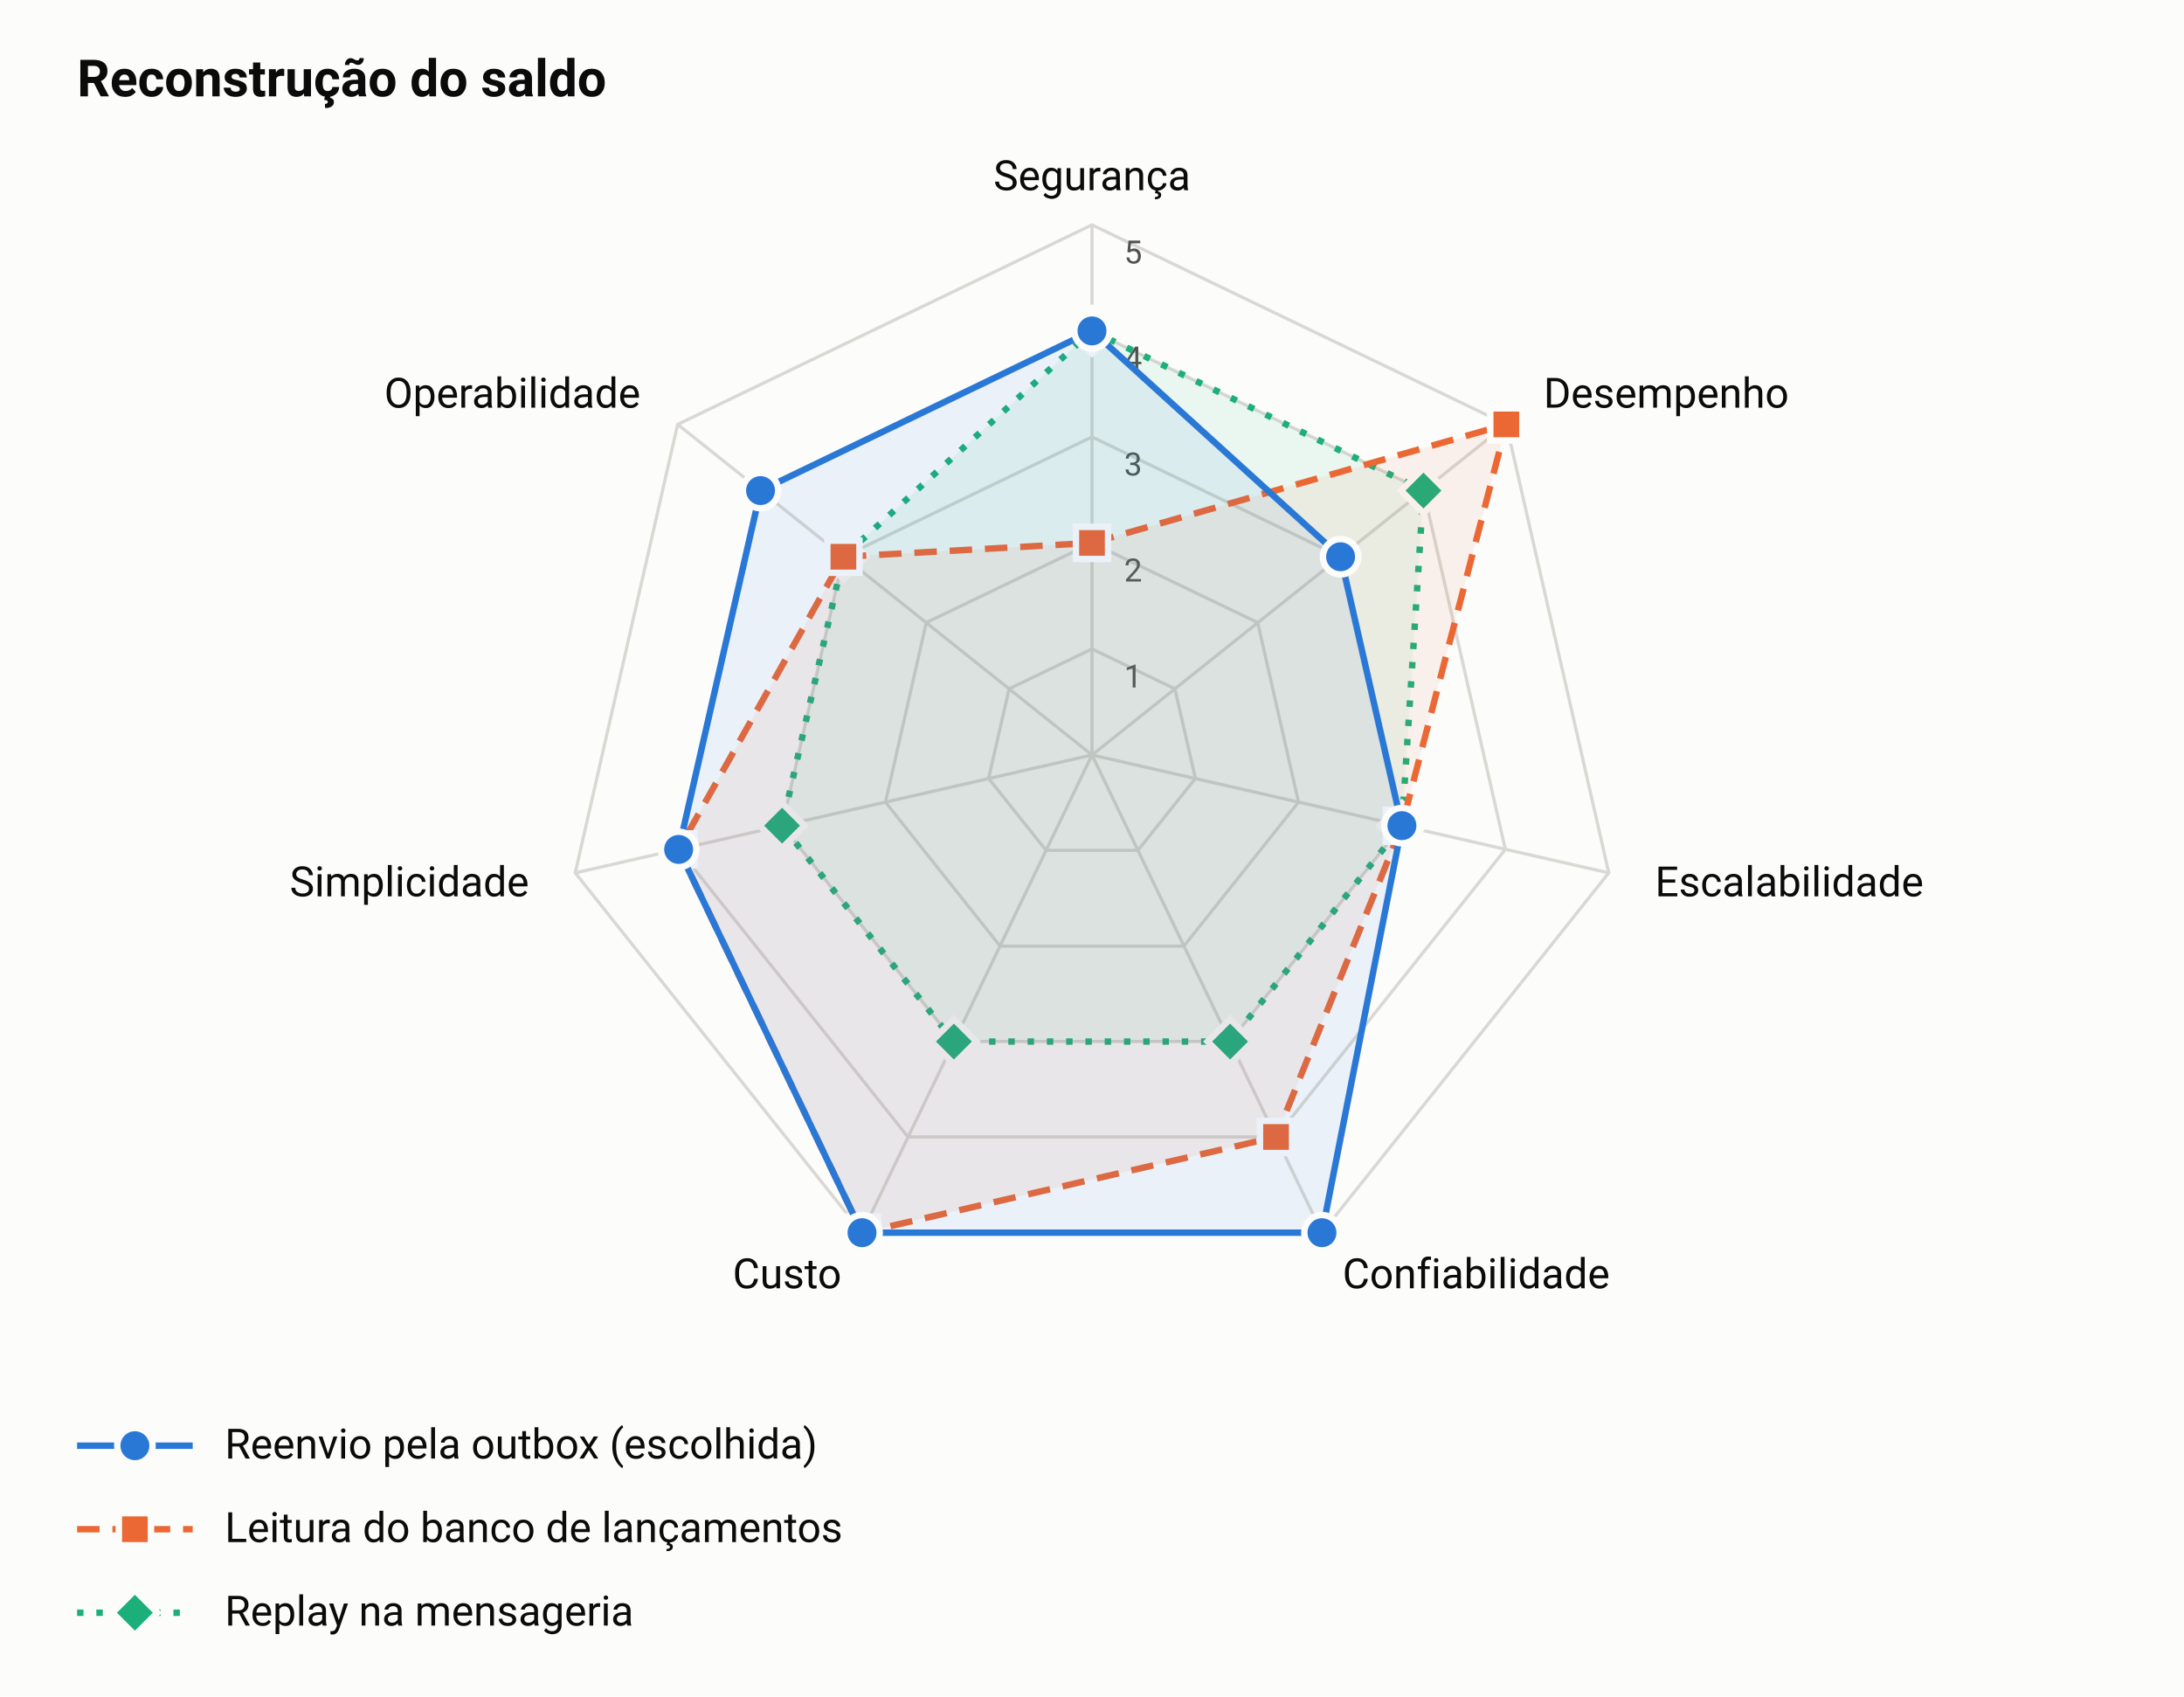
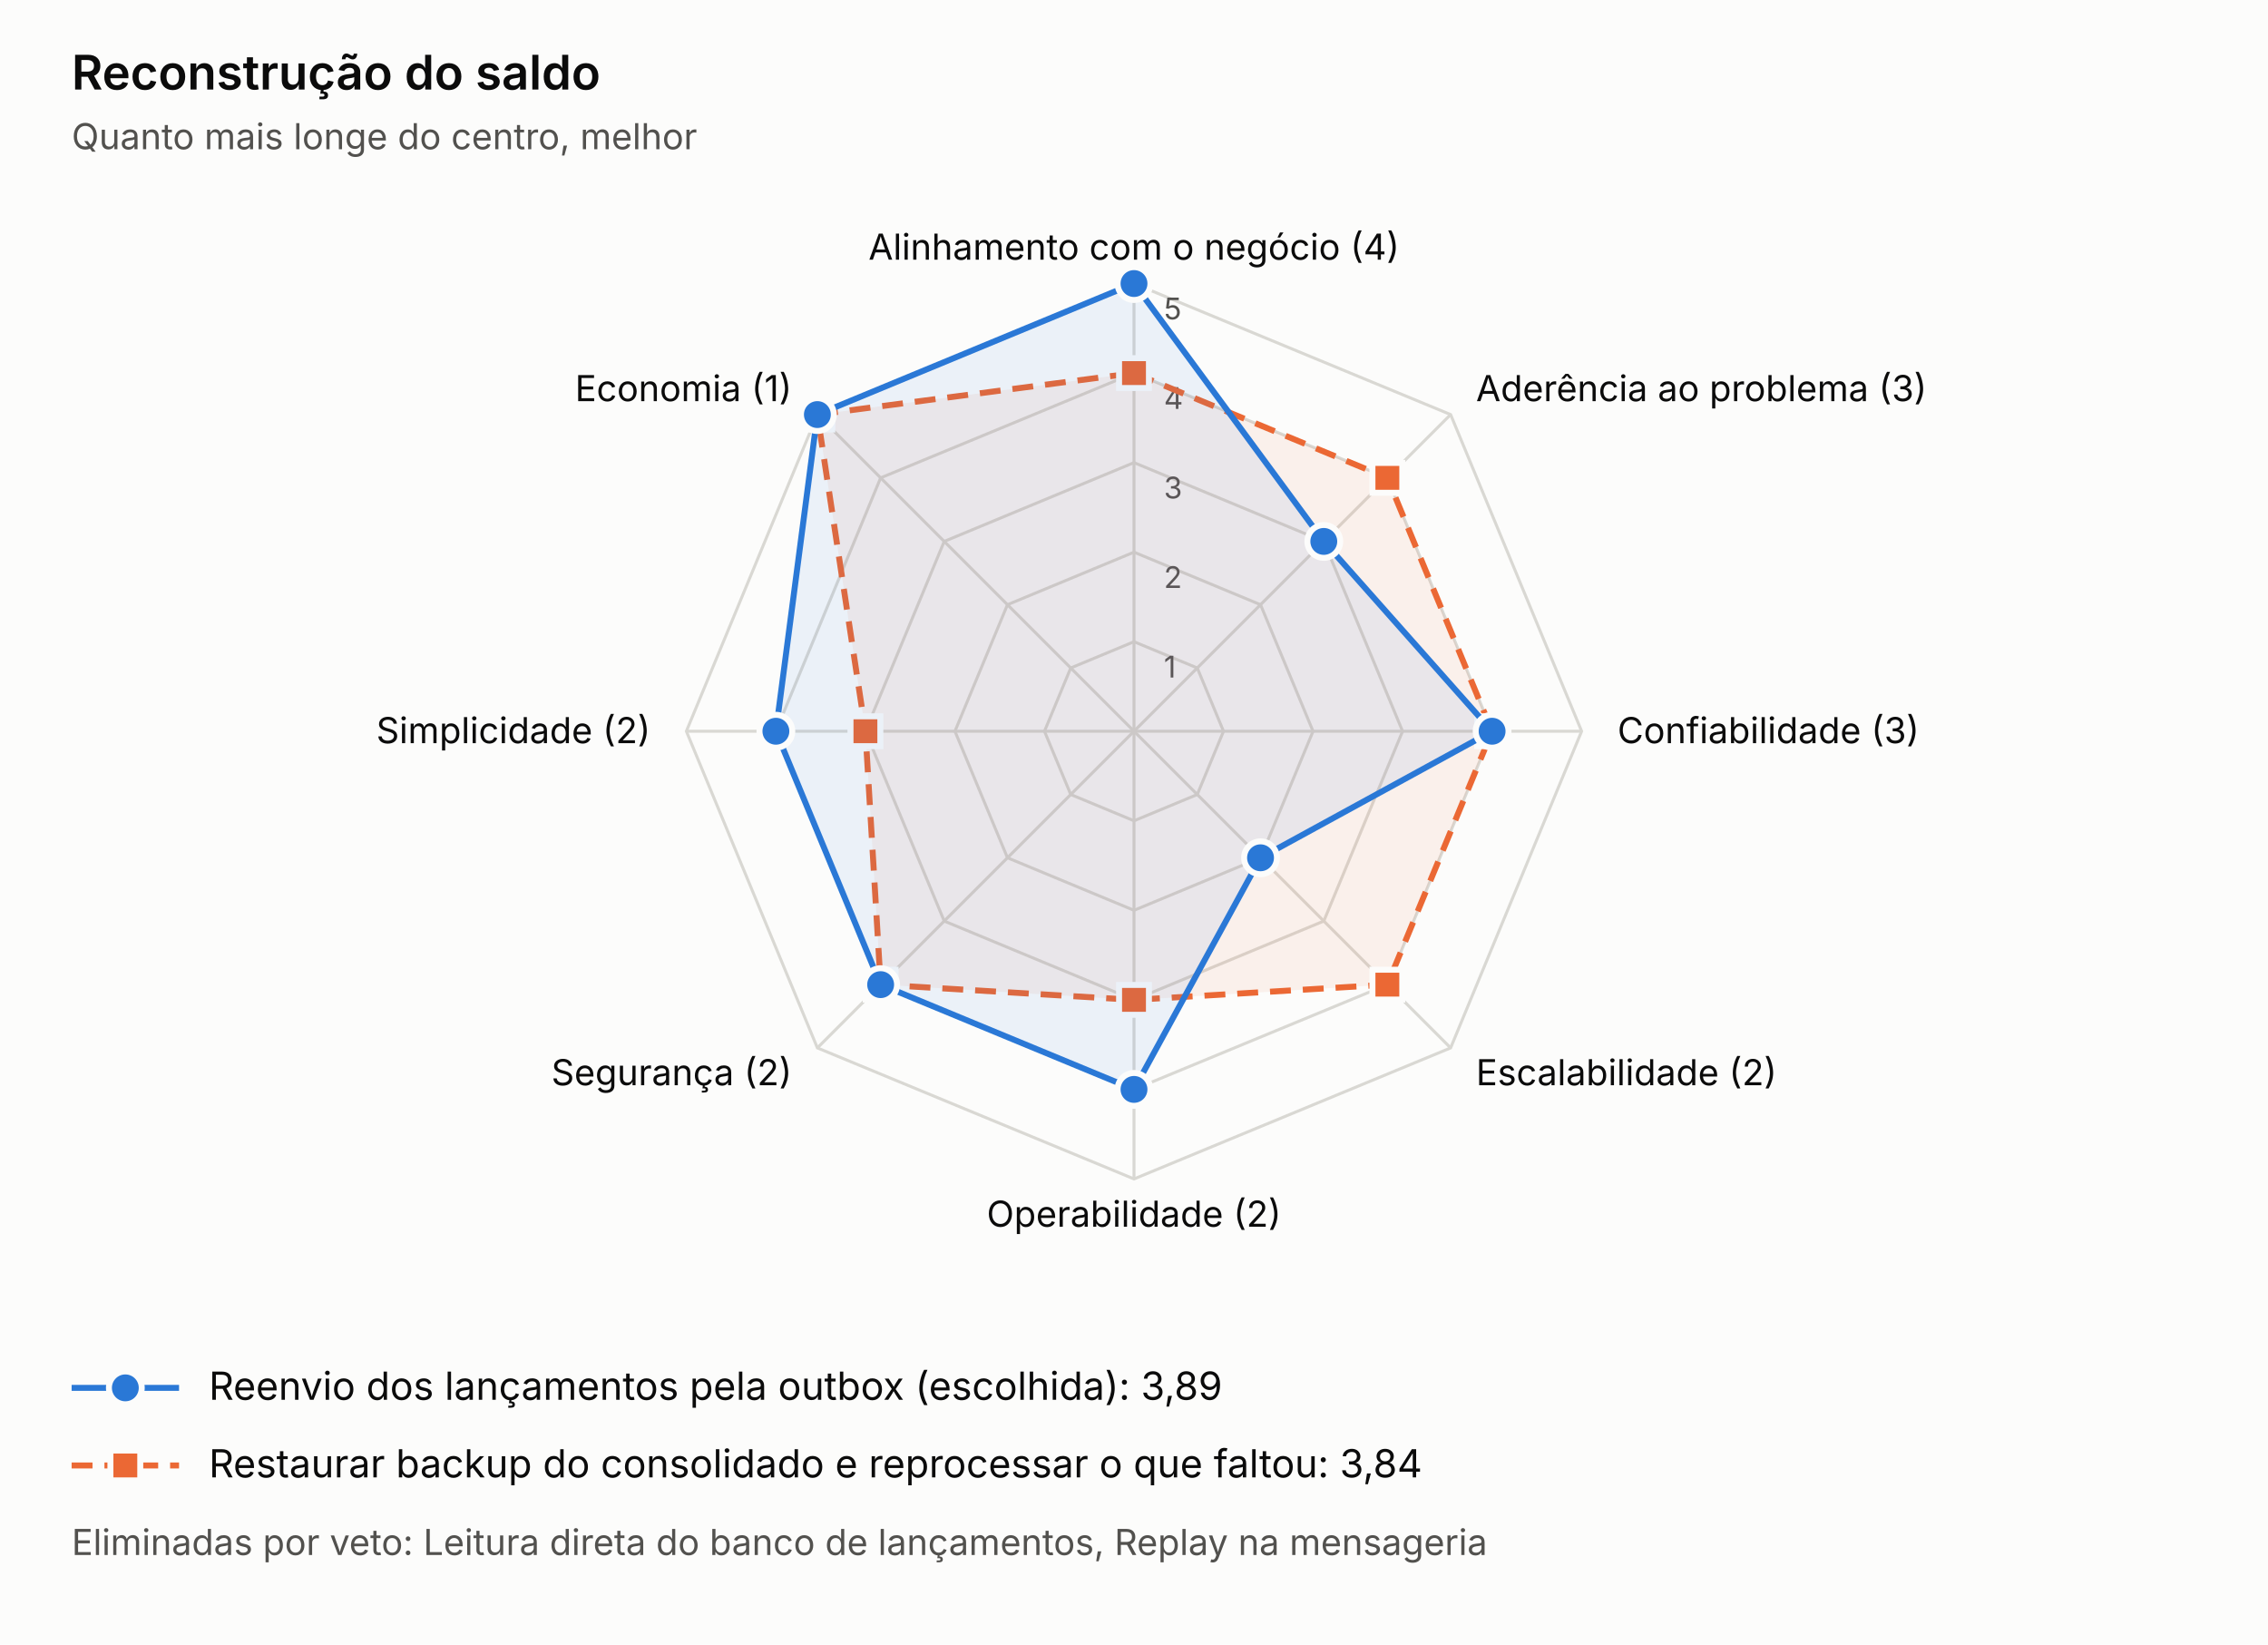
- <svg xmlns="http://www.w3.org/2000/svg" viewBox="0 0 680 528" role="img" aria-label="Reconstrução do saldo" font-family="-apple-system, 'Segoe UI', Roboto, Helvetica, Arial, sans-serif">
-   <rect width="680" height="528" fill="#fcfcfb" />
+ <svg xmlns="http://www.w3.org/2000/svg" viewBox="0 0 760 551" role="img" aria-label="Reconstrução do saldo" font-family="-apple-system, BlinkMacSystemFont, 'Segoe UI', sans-serif">
+   <rect width="760" height="551" fill="#fcfcfb" />
  <text x="24" y="30" font-size="16" font-weight="600" fill="#0b0b0b">Reconstrução do saldo</text>
-   <polygon points="340.0,202.0 365.8,214.4 372.2,242.3 354.3,264.7 325.7,264.7 307.8,242.3 314.2,214.4" fill="none" stroke="#d9d8d3" stroke-width="1" />
-   <text x="350.0" y="214.0" font-size="10" fill="#52514e">1</text>
-   <polygon points="340.0,169.0 391.6,193.8 404.3,249.7 368.6,294.5 311.4,294.5 275.7,249.7 288.4,193.8" fill="none" stroke="#d9d8d3" stroke-width="1" />
-   <text x="350.0" y="181.0" font-size="10" fill="#52514e">2</text>
-   <polygon points="340.0,136.0 417.4,173.3 436.5,257.0 383.0,324.2 297.0,324.2 243.5,257.0 262.6,173.3" fill="none" stroke="#d9d8d3" stroke-width="1" />
-   <text x="350.0" y="148.0" font-size="10" fill="#52514e">3</text>
-   <polygon points="340.0,103.0 443.2,152.7 468.7,264.4 397.3,353.9 282.7,353.9 211.3,264.4 236.8,152.7" fill="none" stroke="#d9d8d3" stroke-width="1" />
-   <text x="350.0" y="115.0" font-size="10" fill="#52514e">4</text>
-   <polygon points="340.0,70.0 469.0,132.1 500.9,271.7 411.6,383.7 268.4,383.7 179.1,271.7 211.0,132.1" fill="none" stroke="#d9d8d3" stroke-width="1" />
-   <text x="350.0" y="82.0" font-size="10" fill="#52514e">5</text>
-   <line x1="340" y1="235" x2="340.0" y2="70.0" stroke="#d9d8d3" stroke-width="1" />
-   <text x="340.0" y="59.2" text-anchor="middle" font-size="13" fill="#0b0b0b">Segurança</text>
-   <line x1="340" y1="235" x2="469.0" y2="132.1" stroke="#d9d8d3" stroke-width="1" />
-   <text x="480.6" y="126.9" text-anchor="start" font-size="13" fill="#0b0b0b">Desempenho</text>
-   <line x1="340" y1="235" x2="500.9" y2="271.7" stroke="#d9d8d3" stroke-width="1" />
-   <text x="515.3" y="279.0" text-anchor="start" font-size="13" fill="#0b0b0b">Escalabilidade</text>
-   <line x1="340" y1="235" x2="411.6" y2="383.7" stroke="#d9d8d3" stroke-width="1" />
-   <text x="418.0" y="401.0" text-anchor="start" font-size="13" fill="#0b0b0b">Confiabilidade</text>
-   <line x1="340" y1="235" x2="268.4" y2="383.7" stroke="#d9d8d3" stroke-width="1" />
-   <text x="262.0" y="401.0" text-anchor="end" font-size="13" fill="#0b0b0b">Custo</text>
-   <line x1="340" y1="235" x2="179.1" y2="271.7" stroke="#d9d8d3" stroke-width="1" />
-   <text x="164.7" y="279.0" text-anchor="end" font-size="13" fill="#0b0b0b">Simplicidade</text>
-   <line x1="340" y1="235" x2="211.0" y2="132.1" stroke="#d9d8d3" stroke-width="1" />
-   <text x="199.4" y="126.9" text-anchor="end" font-size="13" fill="#0b0b0b">Operabilidade</text>
-   <polygon points="340.0,103.0 443.2,152.7 436.5,257.0 383.0,324.2 297.0,324.2 243.5,257.0 262.6,173.3" fill="#1baf7a" fill-opacity="0.08" stroke="#1baf7a" stroke-width="2" stroke-linejoin="round" stroke-dasharray="2 4" />
-   <polygon points="340.0,96.0 347.0,103.0 340.0,110.0 333.0,103.0" fill="#1baf7a" stroke="#fcfcfb" stroke-width="2" />
-   <polygon points="443.2,145.7 450.2,152.7 443.2,159.7 436.2,152.7" fill="#1baf7a" stroke="#fcfcfb" stroke-width="2" />
-   <polygon points="436.5,250.0 443.5,257.0 436.5,264.0 429.5,257.0" fill="#1baf7a" stroke="#fcfcfb" stroke-width="2" />
-   <polygon points="383.0,317.2 390.0,324.2 383.0,331.2 376.0,324.2" fill="#1baf7a" stroke="#fcfcfb" stroke-width="2" />
-   <polygon points="297.0,317.2 304.0,324.2 297.0,331.2 290.0,324.2" fill="#1baf7a" stroke="#fcfcfb" stroke-width="2" />
-   <polygon points="243.5,250.0 250.5,257.0 243.5,264.0 236.5,257.0" fill="#1baf7a" stroke="#fcfcfb" stroke-width="2" />
-   <polygon points="262.6,166.3 269.6,173.3 262.6,180.3 255.6,173.3" fill="#1baf7a" stroke="#fcfcfb" stroke-width="2" />
-   <polygon points="340.0,169.0 469.0,132.1 436.5,257.0 397.3,353.9 268.4,383.7 211.3,264.4 262.6,173.3" fill="#eb6834" fill-opacity="0.08" stroke="#eb6834" stroke-width="2" stroke-linejoin="round" stroke-dasharray="7 4" />
-   <rect x="335.0" y="164.0" width="10" height="10" fill="#eb6834" stroke="#fcfcfb" stroke-width="2" />
-   <rect x="464.0" y="127.1" width="10" height="10" fill="#eb6834" stroke="#fcfcfb" stroke-width="2" />
-   <rect x="431.5" y="252.0" width="10" height="10" fill="#eb6834" stroke="#fcfcfb" stroke-width="2" />
-   <rect x="392.3" y="348.9" width="10" height="10" fill="#eb6834" stroke="#fcfcfb" stroke-width="2" />
-   <rect x="263.4" y="378.7" width="10" height="10" fill="#eb6834" stroke="#fcfcfb" stroke-width="2" />
-   <rect x="206.3" y="259.4" width="10" height="10" fill="#eb6834" stroke="#fcfcfb" stroke-width="2" />
-   <rect x="257.6" y="168.3" width="10" height="10" fill="#eb6834" stroke="#fcfcfb" stroke-width="2" />
-   <polygon points="340.0,103.0 417.4,173.3 436.5,257.0 411.6,383.7 268.4,383.7 211.3,264.4 236.8,152.7" fill="#2a78d6" fill-opacity="0.08" stroke="#2a78d6" stroke-width="2" stroke-linejoin="round" />
-   <circle cx="340.0" cy="103.0" r="5.5" fill="#2a78d6" stroke="#fcfcfb" stroke-width="2" />
-   <circle cx="417.4" cy="173.3" r="5.5" fill="#2a78d6" stroke="#fcfcfb" stroke-width="2" />
-   <circle cx="436.5" cy="257.0" r="5.5" fill="#2a78d6" stroke="#fcfcfb" stroke-width="2" />
-   <circle cx="411.6" cy="383.7" r="5.5" fill="#2a78d6" stroke="#fcfcfb" stroke-width="2" />
-   <circle cx="268.4" cy="383.7" r="5.5" fill="#2a78d6" stroke="#fcfcfb" stroke-width="2" />
-   <circle cx="211.3" cy="264.4" r="5.5" fill="#2a78d6" stroke="#fcfcfb" stroke-width="2" />
-   <circle cx="236.8" cy="152.7" r="5.5" fill="#2a78d6" stroke="#fcfcfb" stroke-width="2" />
-   <line x1="24" y1="450" x2="60" y2="450" stroke="#2a78d6" stroke-width="2" />
-   <circle cx="42.0" cy="450.0" r="5.5" fill="#2a78d6" stroke="#fcfcfb" stroke-width="2" />
-   <text x="70" y="454" font-size="13" fill="#0b0b0b">Reenvio pela outbox (escolhida)</text>
-   <line x1="24" y1="476" x2="60" y2="476" stroke="#eb6834" stroke-width="2" stroke-dasharray="7 4" />
-   <rect x="37.0" y="471.0" width="10" height="10" fill="#eb6834" stroke="#fcfcfb" stroke-width="2" />
-   <text x="70" y="480" font-size="13" fill="#0b0b0b">Leitura do banco de lançamentos</text>
-   <line x1="24" y1="502" x2="60" y2="502" stroke="#1baf7a" stroke-width="2" stroke-dasharray="2 4" />
-   <polygon points="42.0,495.0 49.0,502.0 42.0,509.0 35.0,502.0" fill="#1baf7a" stroke="#fcfcfb" stroke-width="2" />
-   <text x="70" y="506" font-size="13" fill="#0b0b0b">Replay na mensageria</text>
+   <text x="24" y="50" font-size="12" fill="#52514e">Quanto mais longe do centro, melhor</text>
+   <polygon points="380.0,215.0 401.2,223.8 410.0,245.0 401.2,266.2 380.0,275.0 358.8,266.2 350.0,245.0 358.8,223.8" fill="none" stroke="#d9d8d3" stroke-width="1" />
+   <text x="390.0" y="227.0" font-size="10" fill="#52514e">1</text>
+   <polygon points="380.0,185.0 422.4,202.6 440.0,245.0 422.4,287.4 380.0,305.0 337.6,287.4 320.0,245.0 337.6,202.6" fill="none" stroke="#d9d8d3" stroke-width="1" />
+   <text x="390.0" y="197.0" font-size="10" fill="#52514e">2</text>
+   <polygon points="380.0,155.0 443.6,181.4 470.0,245.0 443.6,308.6 380.0,335.0 316.4,308.6 290.0,245.0 316.4,181.4" fill="none" stroke="#d9d8d3" stroke-width="1" />
+   <text x="390.0" y="167.0" font-size="10" fill="#52514e">3</text>
+   <polygon points="380.0,125.0 464.9,160.1 500.0,245.0 464.9,329.9 380.0,365.0 295.1,329.9 260.0,245.0 295.1,160.1" fill="none" stroke="#d9d8d3" stroke-width="1" />
+   <text x="390.0" y="137.0" font-size="10" fill="#52514e">4</text>
+   <polygon points="380.0,95.0 486.1,138.9 530.0,245.0 486.1,351.1 380.0,395.0 273.9,351.1 230.0,245.0 273.9,138.9" fill="none" stroke="#d9d8d3" stroke-width="1" />
+   <text x="390.0" y="107.0" font-size="10" fill="#52514e">5</text>
+   <line x1="380" y1="245" x2="380.0" y2="95.0" stroke="#d9d8d3" stroke-width="1" />
+   <text x="380.0" y="87.0" text-anchor="middle" font-size="12" fill="#0b0b0b">Alinhamento com o negócio (4)</text>
+   <line x1="380" y1="245" x2="486.1" y2="138.9" stroke="#d9d8d3" stroke-width="1" />
+   <text x="494.6" y="134.4" text-anchor="start" font-size="12" fill="#0b0b0b">Aderência ao problema (3)</text>
+   <line x1="380" y1="245" x2="530.0" y2="245.0" stroke="#d9d8d3" stroke-width="1" />
+   <text x="542.0" y="249.0" text-anchor="start" font-size="12" fill="#0b0b0b">Confiabilidade (3)</text>
+   <line x1="380" y1="245" x2="486.1" y2="351.1" stroke="#d9d8d3" stroke-width="1" />
+   <text x="494.6" y="363.6" text-anchor="start" font-size="12" fill="#0b0b0b">Escalabilidade (2)</text>
+   <line x1="380" y1="245" x2="380.0" y2="395.0" stroke="#d9d8d3" stroke-width="1" />
+   <text x="380.0" y="411.0" text-anchor="middle" font-size="12" fill="#0b0b0b">Operabilidade (2)</text>
+   <line x1="380" y1="245" x2="273.9" y2="351.1" stroke="#d9d8d3" stroke-width="1" />
+   <text x="265.4" y="363.6" text-anchor="end" font-size="12" fill="#0b0b0b">Segurança (2)</text>
+   <line x1="380" y1="245" x2="230.0" y2="245.0" stroke="#d9d8d3" stroke-width="1" />
+   <text x="218.0" y="249.0" text-anchor="end" font-size="12" fill="#0b0b0b">Simplicidade (2)</text>
+   <line x1="380" y1="245" x2="273.9" y2="138.9" stroke="#d9d8d3" stroke-width="1" />
+   <text x="265.4" y="134.4" text-anchor="end" font-size="12" fill="#0b0b0b">Economia (1)</text>
+   <polygon points="380.0,125.0 464.9,160.1 500.0,245.0 464.9,329.9 380.0,335.0 295.1,329.9 290.0,245.0 273.9,138.9" fill="#eb6834" fill-opacity="0.08" stroke="#eb6834" stroke-width="2" stroke-linejoin="round" stroke-dasharray="7 4" />
+   <rect x="375.0" y="120.0" width="10" height="10" fill="#eb6834" stroke="#fcfcfb" stroke-width="2" />
+   <rect x="459.9" y="155.1" width="10" height="10" fill="#eb6834" stroke="#fcfcfb" stroke-width="2" />
+   <rect x="495.0" y="240.0" width="10" height="10" fill="#eb6834" stroke="#fcfcfb" stroke-width="2" />
+   <rect x="459.9" y="324.9" width="10" height="10" fill="#eb6834" stroke="#fcfcfb" stroke-width="2" />
+   <rect x="375.0" y="330.0" width="10" height="10" fill="#eb6834" stroke="#fcfcfb" stroke-width="2" />
+   <rect x="290.1" y="324.9" width="10" height="10" fill="#eb6834" stroke="#fcfcfb" stroke-width="2" />
+   <rect x="285.0" y="240.0" width="10" height="10" fill="#eb6834" stroke="#fcfcfb" stroke-width="2" />
+   <rect x="268.9" y="133.9" width="10" height="10" fill="#eb6834" stroke="#fcfcfb" stroke-width="2" />
+   <polygon points="380.0,95.0 443.6,181.4 500.0,245.0 422.4,287.4 380.0,365.0 295.1,329.9 260.0,245.0 273.9,138.9" fill="#2a78d6" fill-opacity="0.08" stroke="#2a78d6" stroke-width="2" stroke-linejoin="round" />
+   <circle cx="380.0" cy="95.0" r="5.5" fill="#2a78d6" stroke="#fcfcfb" stroke-width="2" />
+   <circle cx="443.6" cy="181.4" r="5.5" fill="#2a78d6" stroke="#fcfcfb" stroke-width="2" />
+   <circle cx="500.0" cy="245.0" r="5.5" fill="#2a78d6" stroke="#fcfcfb" stroke-width="2" />
+   <circle cx="422.4" cy="287.4" r="5.5" fill="#2a78d6" stroke="#fcfcfb" stroke-width="2" />
+   <circle cx="380.0" cy="365.0" r="5.5" fill="#2a78d6" stroke="#fcfcfb" stroke-width="2" />
+   <circle cx="295.1" cy="329.9" r="5.5" fill="#2a78d6" stroke="#fcfcfb" stroke-width="2" />
+   <circle cx="260.0" cy="245.0" r="5.5" fill="#2a78d6" stroke="#fcfcfb" stroke-width="2" />
+   <circle cx="273.9" cy="138.9" r="5.5" fill="#2a78d6" stroke="#fcfcfb" stroke-width="2" />
+   <line x1="24" y1="465" x2="60" y2="465" stroke="#2a78d6" stroke-width="2" />
+   <circle cx="42.0" cy="465.0" r="5.5" fill="#2a78d6" stroke="#fcfcfb" stroke-width="2" />
+   <text x="70" y="469" font-size="13" fill="#0b0b0b">Reenvio dos lançamentos pela outbox (escolhida): 3,89</text>
+   <line x1="24" y1="491" x2="60" y2="491" stroke="#eb6834" stroke-width="2" stroke-dasharray="7 4" />
+   <rect x="37.0" y="486.0" width="10" height="10" fill="#eb6834" stroke="#fcfcfb" stroke-width="2" />
+   <text x="70" y="495" font-size="13" fill="#0b0b0b">Restaurar backup do consolidado e reprocessar o que faltou: 3,84</text>
+   <text x="24" y="521" font-size="12" fill="#52514e">Eliminadas por veto: Leitura direta do banco de lançamentos, Replay na mensageria</text>
</svg>
